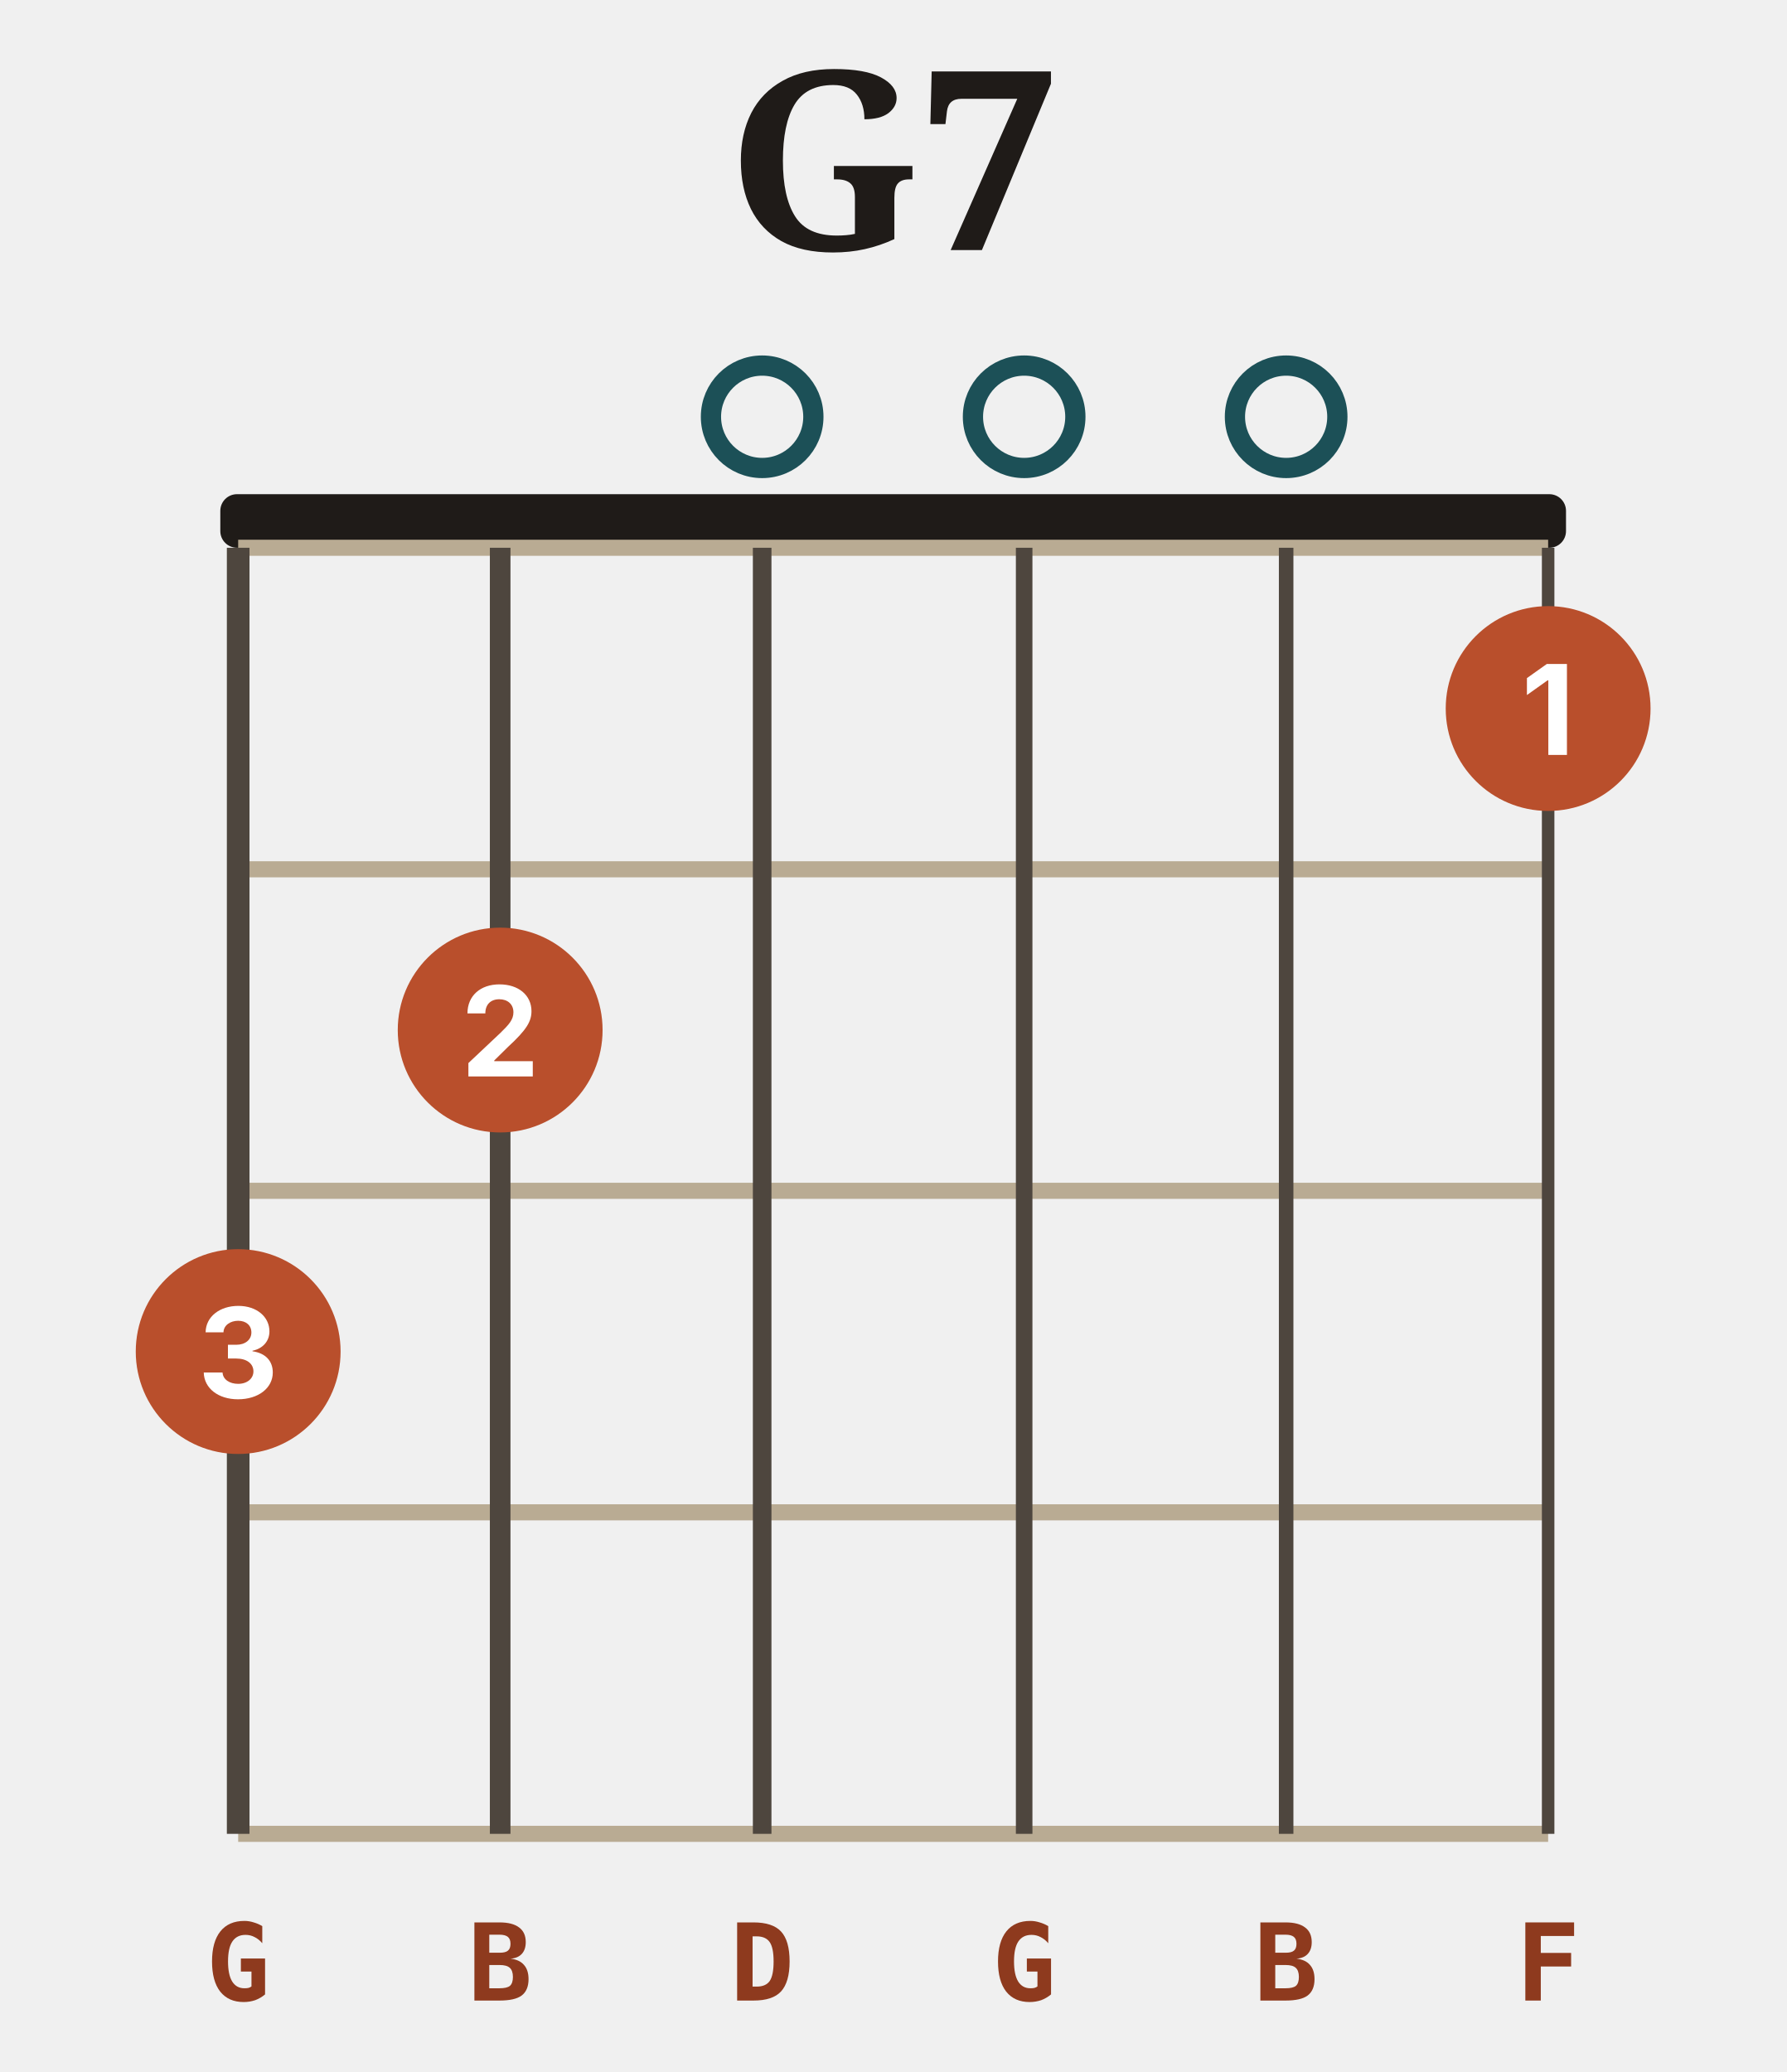
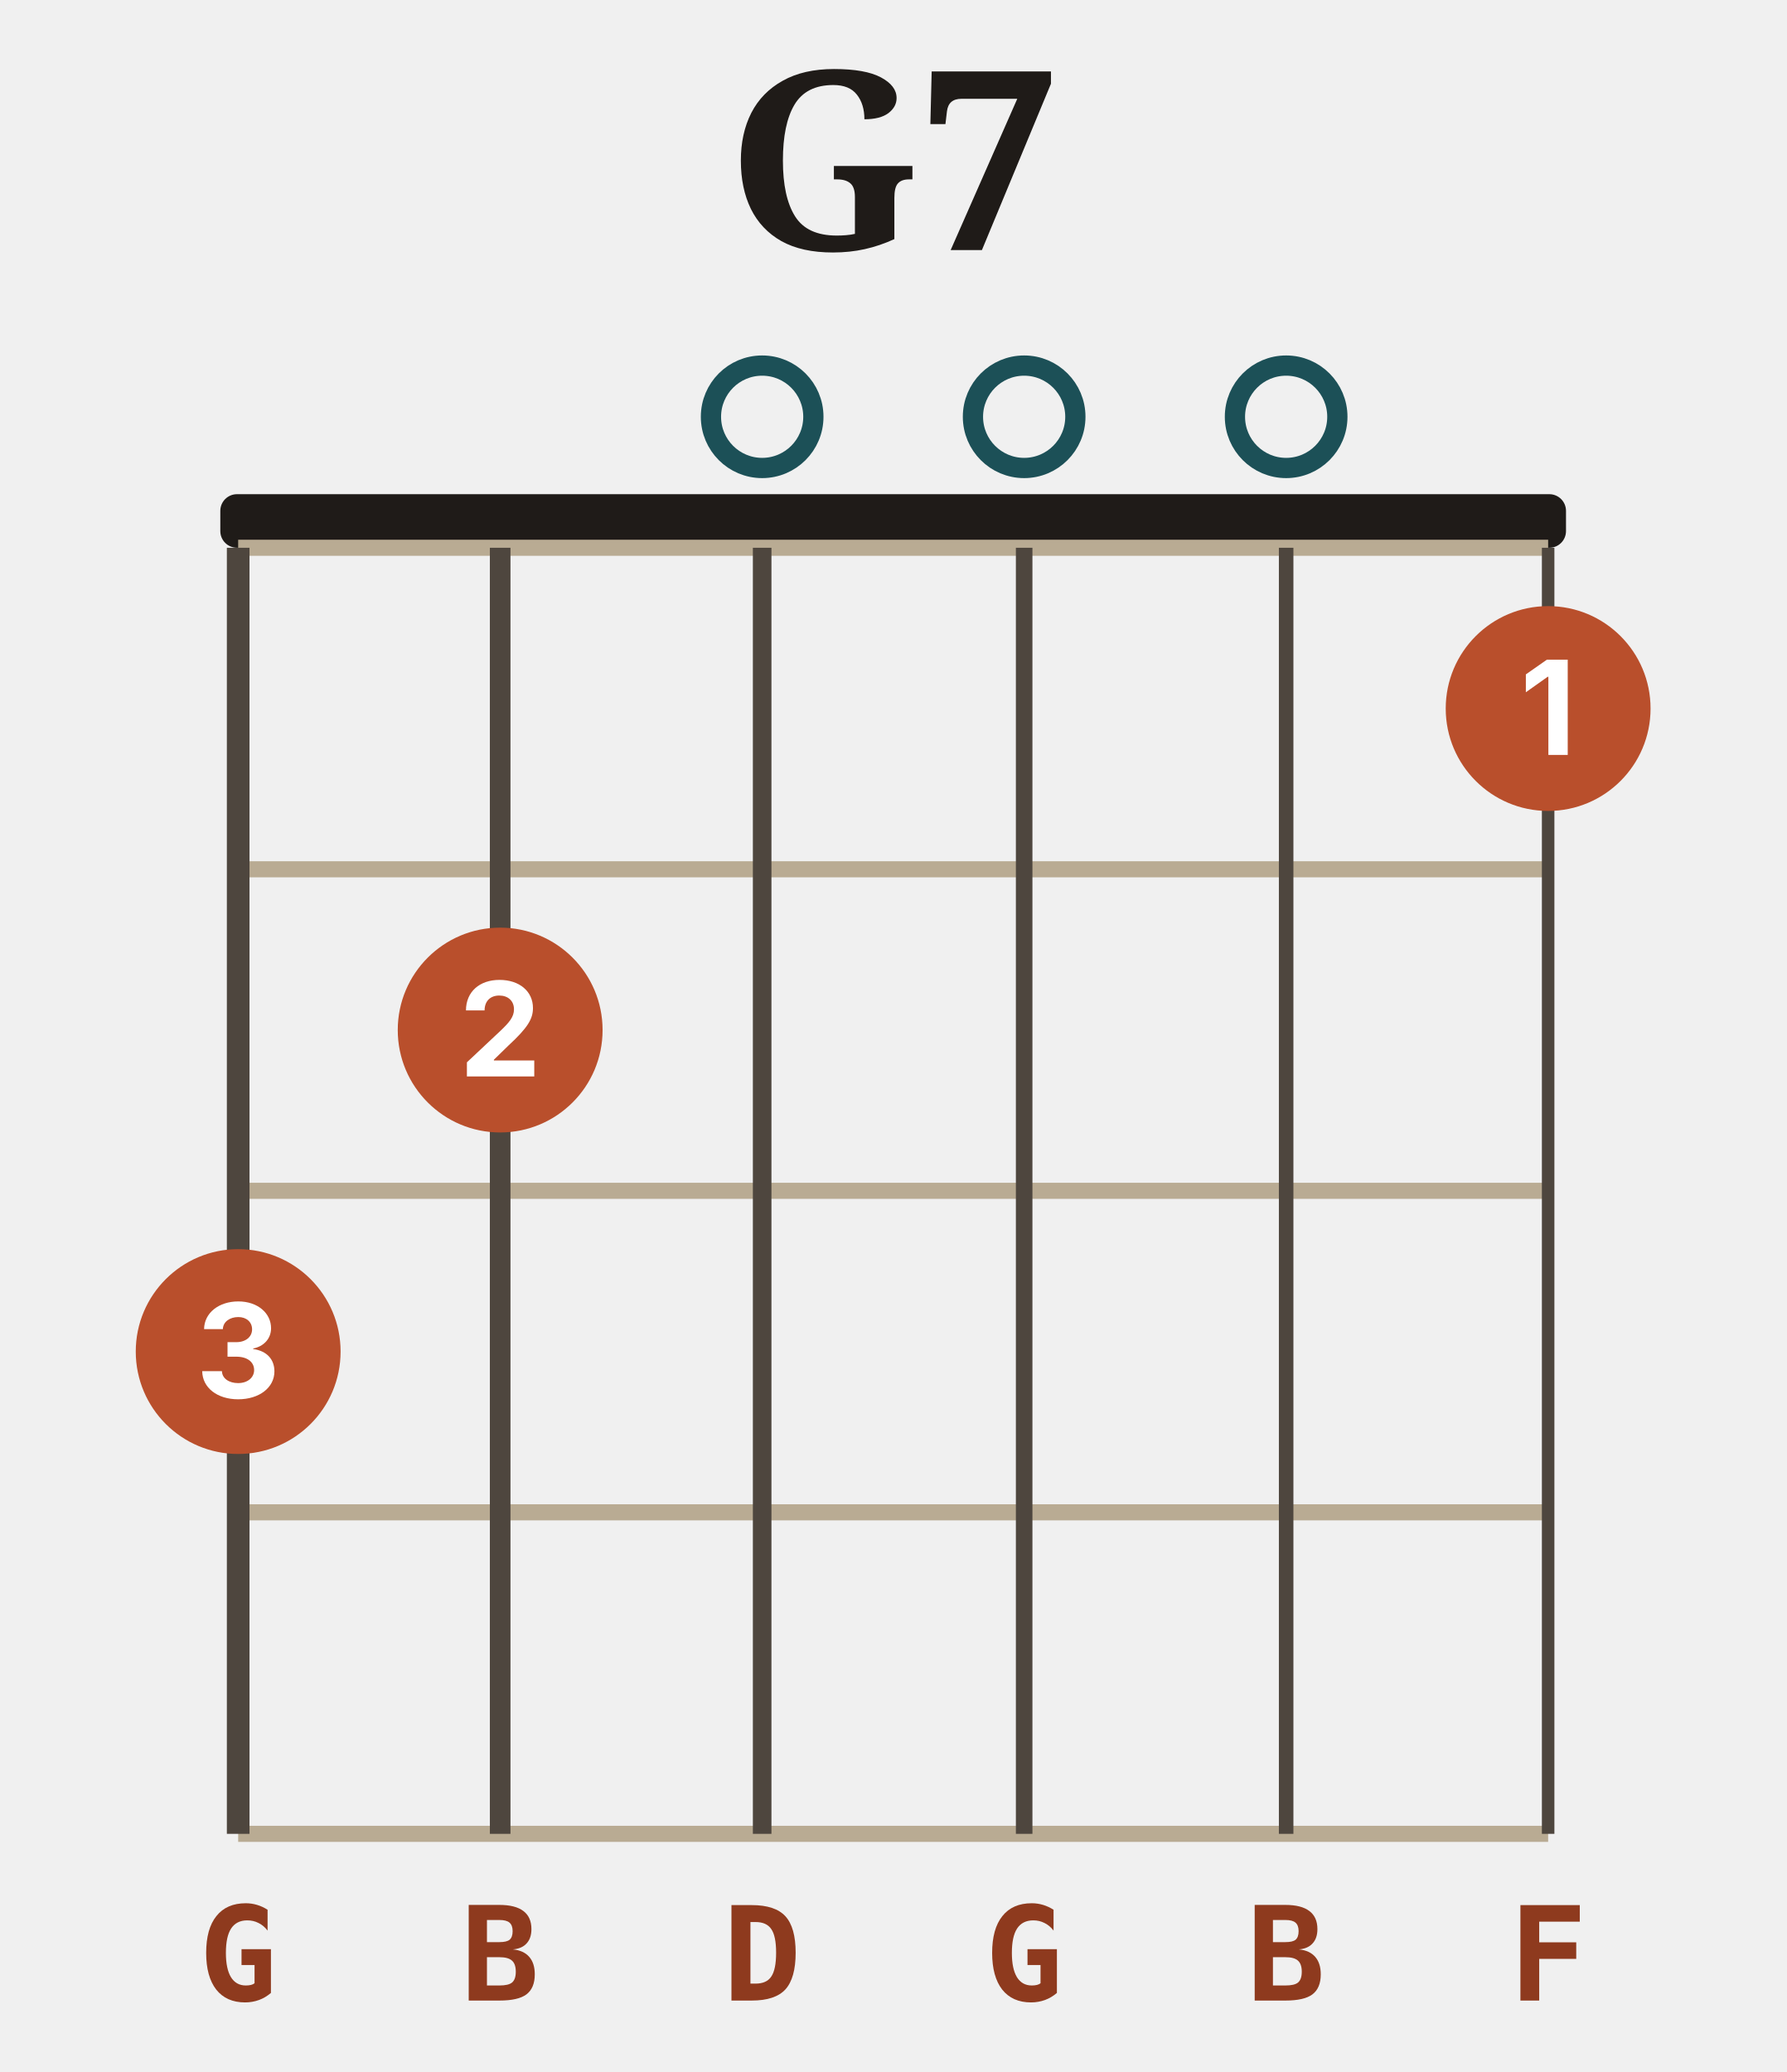
<svg xmlns="http://www.w3.org/2000/svg" width="150" height="174" viewBox="0 0 150 174" font-family="Inter, 'DejaVu Sans', sans-serif">
  <text x="75.0" y="21" text-anchor="middle" font-family="'EB Garamond', Georgia, serif" font-size="21" font-weight="700" fill="#1F1B18">G7</text>
  <circle cx="64.0" cy="35.0" r="4.3" fill="none" stroke="#1C5057" stroke-width="1.7" />
  <circle cx="86.0" cy="35.0" r="4.3" fill="none" stroke="#1C5057" stroke-width="1.7" />
  <circle cx="108.0" cy="35.0" r="4.3" fill="none" stroke="#1C5057" stroke-width="1.7" />
  <rect x="18.5" y="41.5" width="113.0" height="4.5" rx="1.4" fill="#1F1B18" />
  <line x1="20.0" y1="46.0" x2="130.0" y2="46.0" stroke="#B9AB93" stroke-width="1.35" />
  <line x1="20.0" y1="73.0" x2="130.0" y2="73.0" stroke="#B9AB93" stroke-width="1.35" />
  <line x1="20.0" y1="100.0" x2="130.0" y2="100.0" stroke="#B9AB93" stroke-width="1.35" />
  <line x1="20.0" y1="127.0" x2="130.0" y2="127.0" stroke="#B9AB93" stroke-width="1.35" />
  <line x1="20.0" y1="154.0" x2="130.0" y2="154.0" stroke="#B9AB93" stroke-width="1.35" />
  <line x1="20.0" y1="46.0" x2="20.0" y2="154.0" stroke="#4E463E" stroke-width="1.90" />
  <line x1="42.0" y1="46.0" x2="42.0" y2="154.0" stroke="#4E463E" stroke-width="1.73" />
  <line x1="64.0" y1="46.0" x2="64.0" y2="154.0" stroke="#4E463E" stroke-width="1.56" />
  <line x1="86.0" y1="46.0" x2="86.0" y2="154.0" stroke="#4E463E" stroke-width="1.39" />
  <line x1="108.0" y1="46.0" x2="108.0" y2="154.0" stroke="#4E463E" stroke-width="1.22" />
  <line x1="130.0" y1="46.0" x2="130.0" y2="154.0" stroke="#4E463E" stroke-width="1.05" />
  <circle cx="20.0" cy="113.5" r="8.6" fill="#B94F2C" />
-   <text x="20.0" y="117.4" text-anchor="middle" font-size="10.5" font-weight="700" fill="#fff">3</text>
+   <text x="20.0" y="117.4" text-anchor="middle" font-size="11" font-weight="700" fill="#fff">3</text>
  <circle cx="42.0" cy="86.5" r="8.6" fill="#B94F2C" />
-   <text x="42.0" y="90.4" text-anchor="middle" font-size="10.5" font-weight="700" fill="#fff">2</text>
+   <text x="42.0" y="90.4" text-anchor="middle" font-size="11" font-weight="700" fill="#fff">2</text>
  <circle cx="130.0" cy="59.5" r="8.6" fill="#B94F2C" />
-   <text x="130.0" y="63.4" text-anchor="middle" font-size="10.5" font-weight="700" fill="#fff">1</text>
-   <text x="20.0" y="168.0" text-anchor="middle" font-family="'JetBrains Mono', monospace" font-size="9" font-weight="700" fill="#8E3A1E">G</text>
-   <text x="42.0" y="168.0" text-anchor="middle" font-family="'JetBrains Mono', monospace" font-size="9" font-weight="700" fill="#8E3A1E">B</text>
-   <text x="64.0" y="168.0" text-anchor="middle" font-family="'JetBrains Mono', monospace" font-size="9" font-weight="700" fill="#8E3A1E">D</text>
-   <text x="86.0" y="168.0" text-anchor="middle" font-family="'JetBrains Mono', monospace" font-size="9" font-weight="700" fill="#8E3A1E">G</text>
-   <text x="108.0" y="168.0" text-anchor="middle" font-family="'JetBrains Mono', monospace" font-size="9" font-weight="700" fill="#8E3A1E">B</text>
-   <text x="130.0" y="168.0" text-anchor="middle" font-family="'JetBrains Mono', monospace" font-size="9" font-weight="700" fill="#8E3A1E">F</text>
+   <text x="130.0" y="63.4" text-anchor="middle" font-size="11" font-weight="700" fill="#fff">1</text>
+   <text x="20.0" y="168.0" text-anchor="middle" font-family="'JetBrains Mono', monospace" font-size="11" font-weight="700" fill="#8E3A1E">G</text>
+   <text x="42.0" y="168.0" text-anchor="middle" font-family="'JetBrains Mono', monospace" font-size="11" font-weight="700" fill="#8E3A1E">B</text>
+   <text x="64.0" y="168.0" text-anchor="middle" font-family="'JetBrains Mono', monospace" font-size="11" font-weight="700" fill="#8E3A1E">D</text>
+   <text x="86.0" y="168.0" text-anchor="middle" font-family="'JetBrains Mono', monospace" font-size="11" font-weight="700" fill="#8E3A1E">G</text>
+   <text x="108.0" y="168.0" text-anchor="middle" font-family="'JetBrains Mono', monospace" font-size="11" font-weight="700" fill="#8E3A1E">B</text>
+   <text x="130.0" y="168.0" text-anchor="middle" font-family="'JetBrains Mono', monospace" font-size="11" font-weight="700" fill="#8E3A1E">F</text>
</svg>
